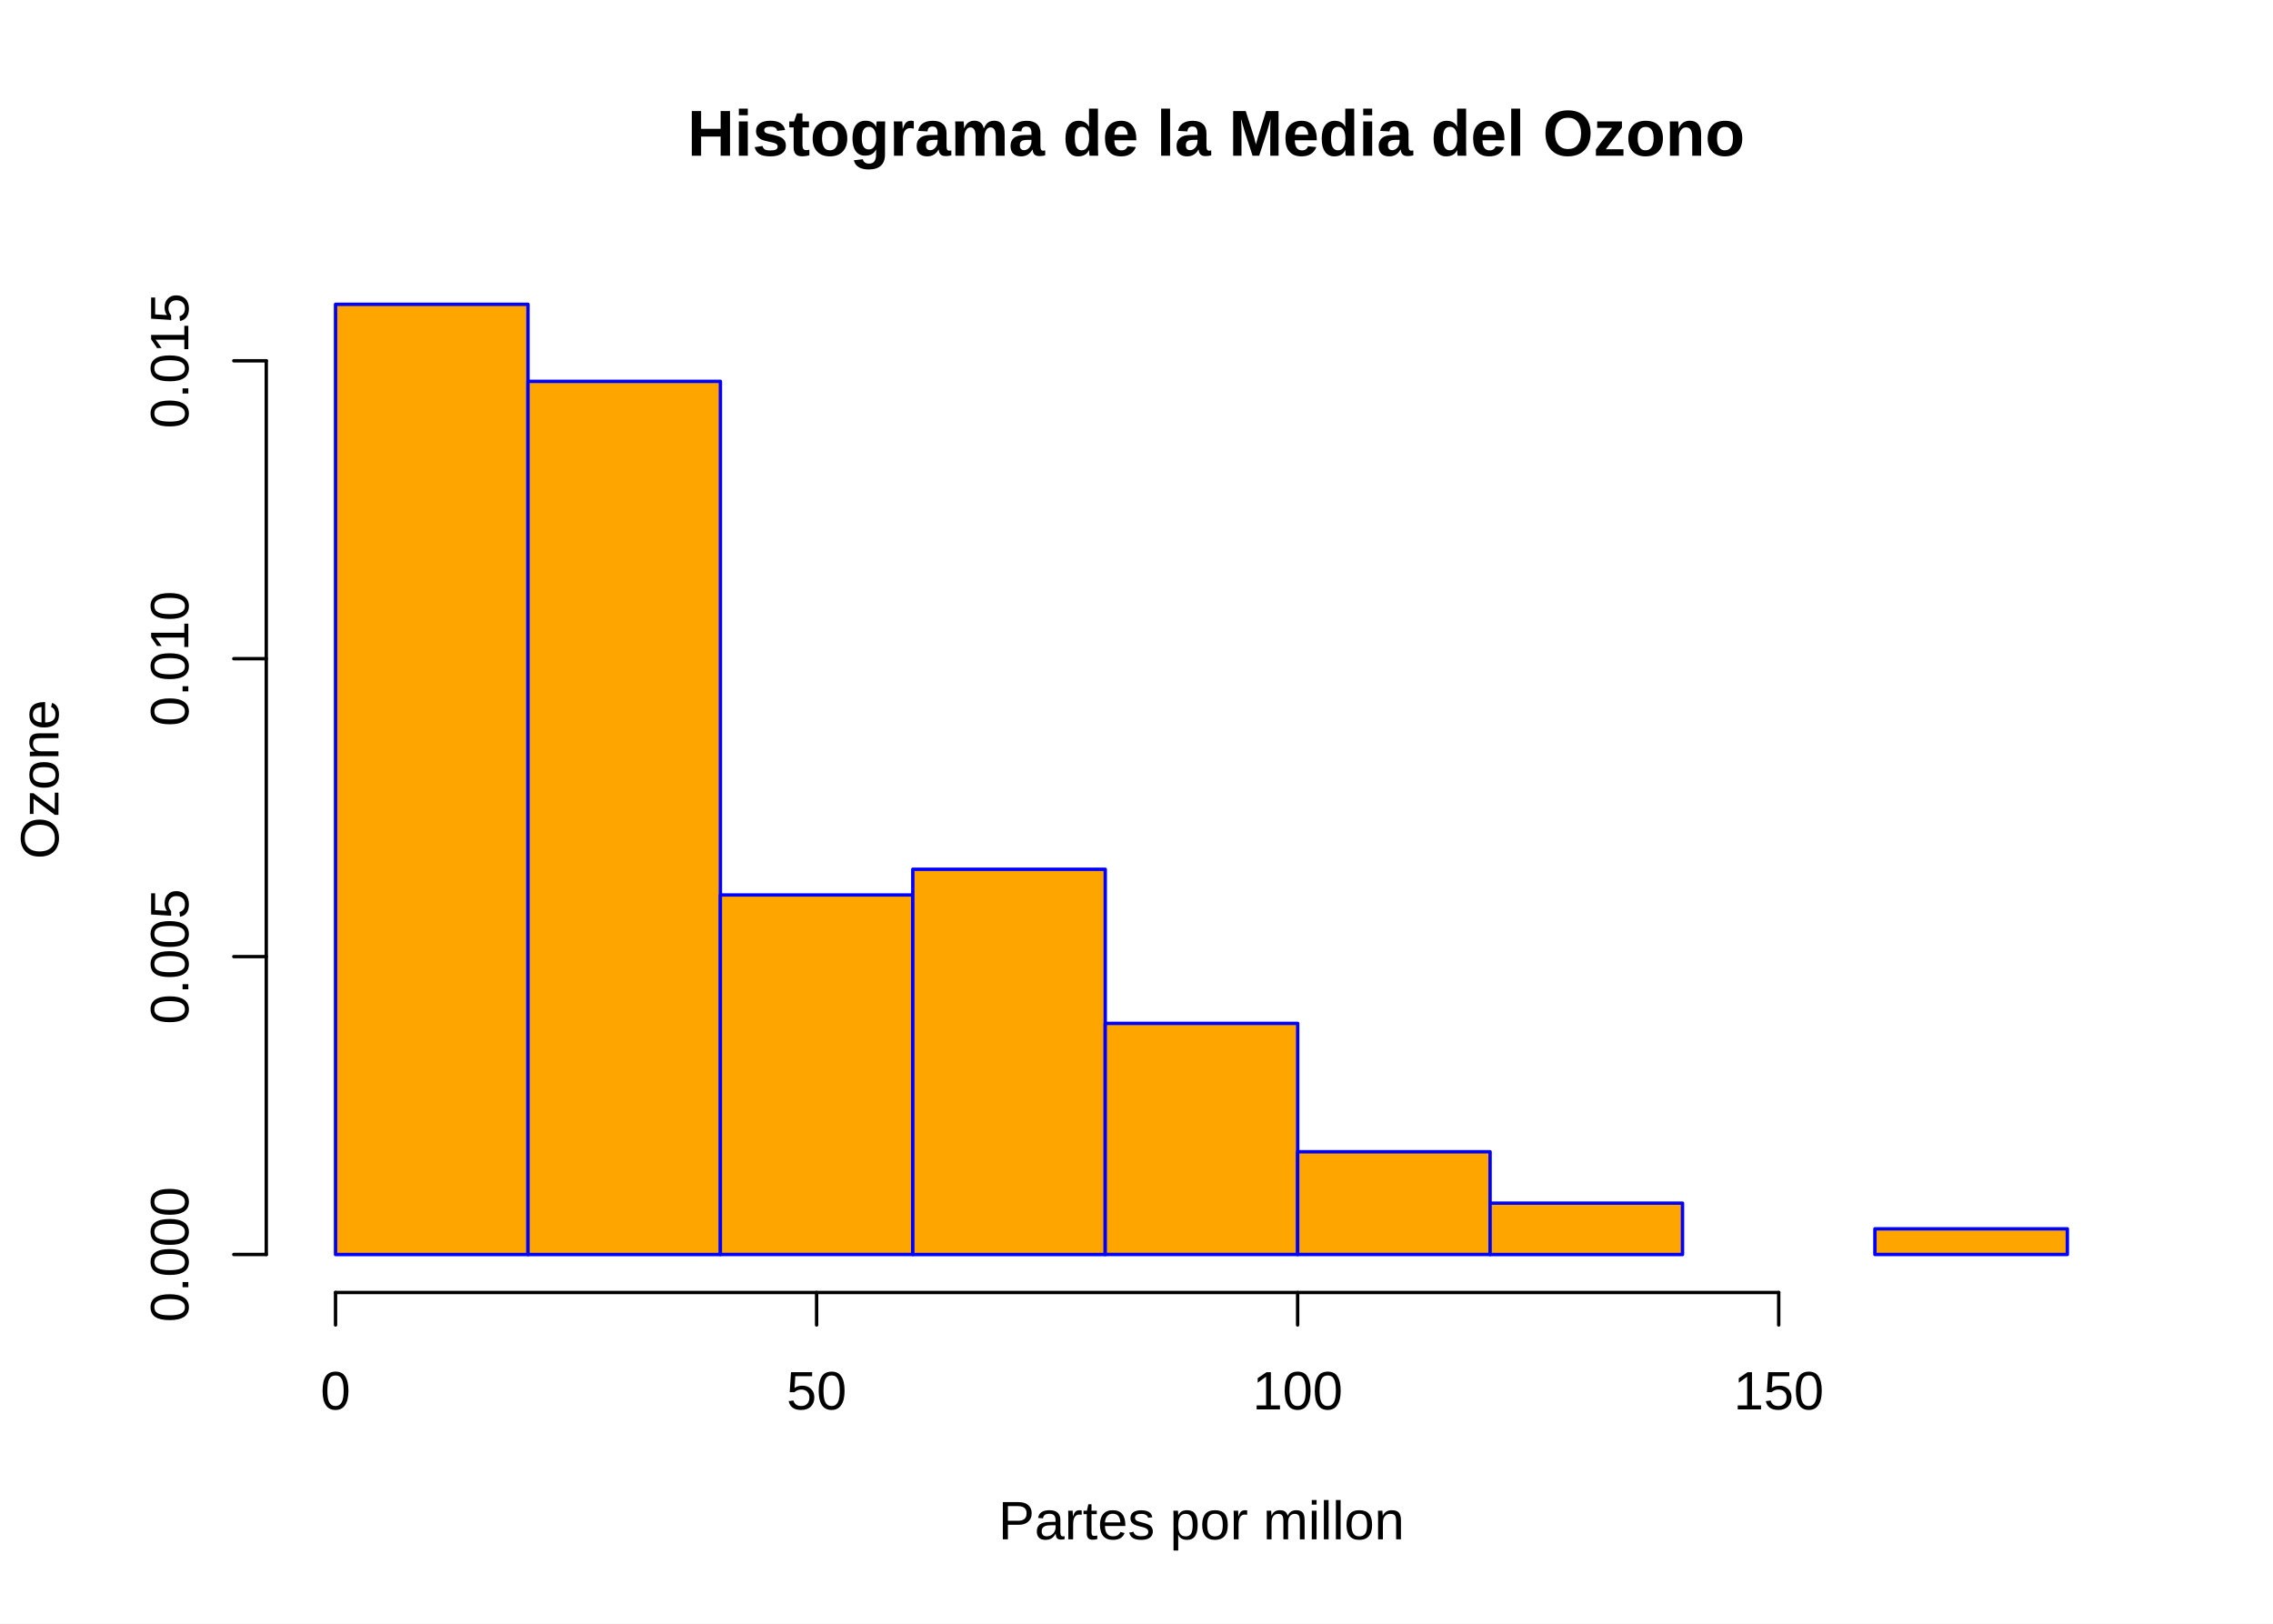
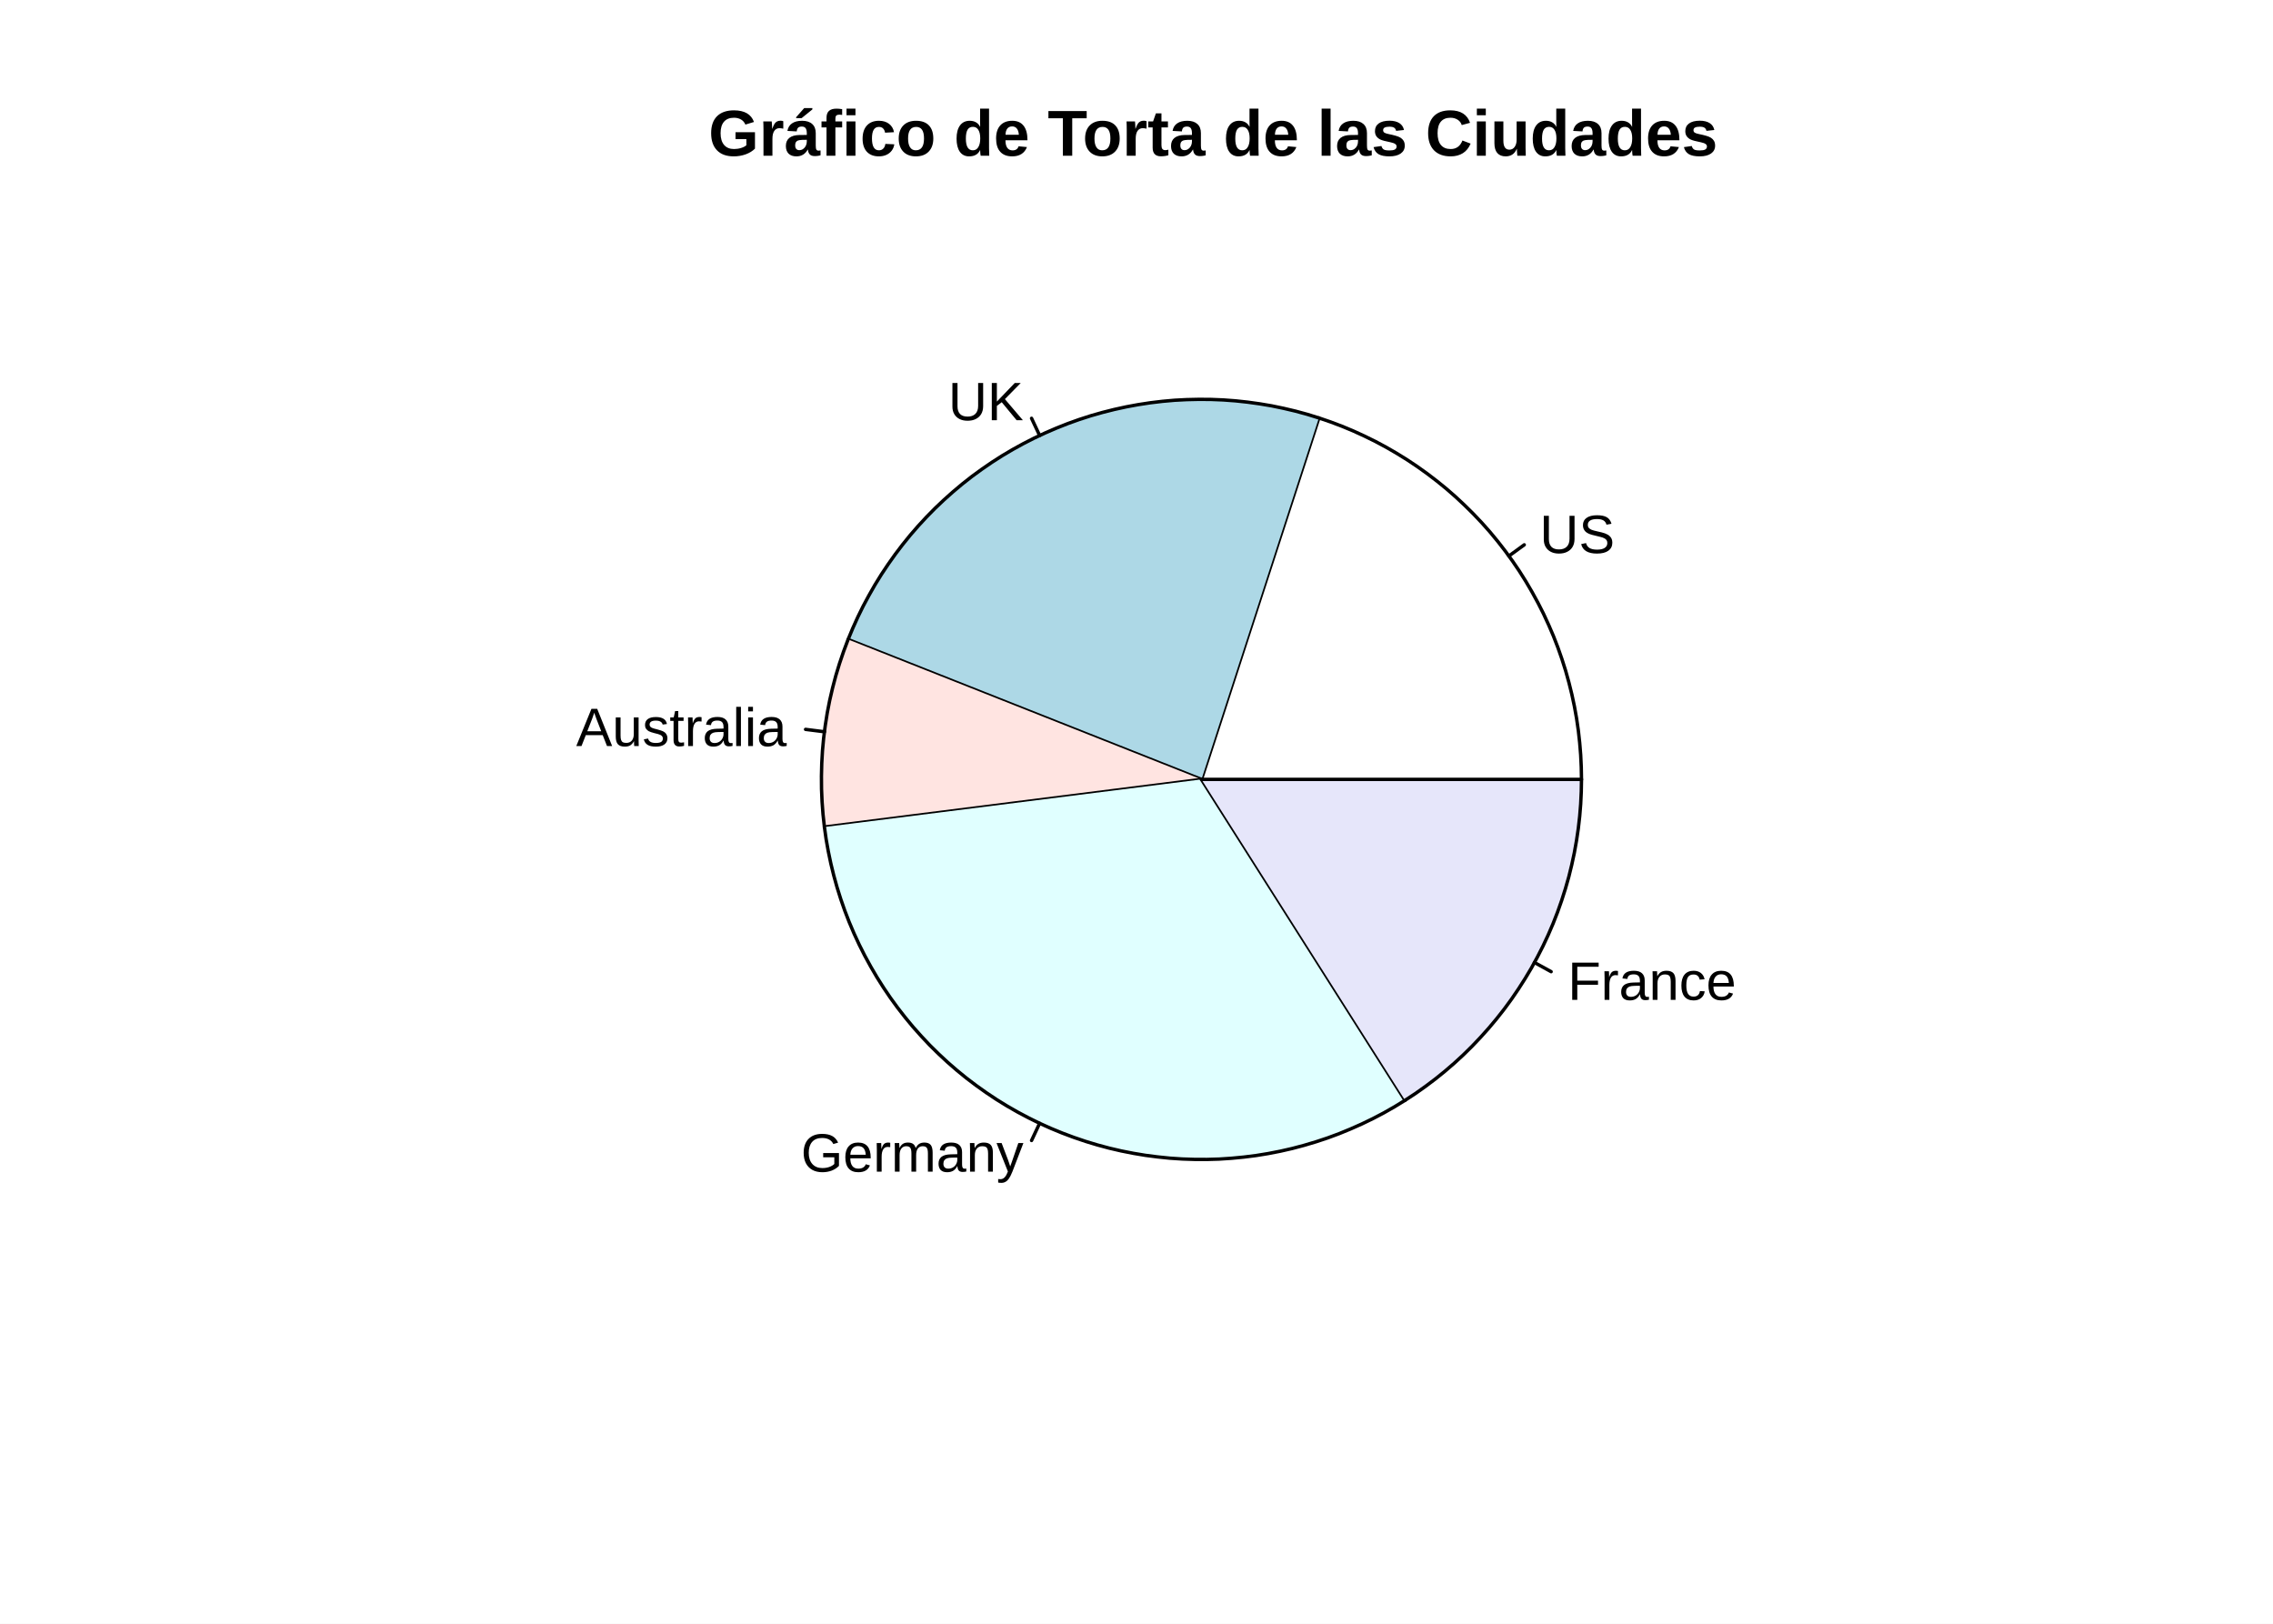
<svg xmlns="http://www.w3.org/2000/svg" viewBox="0 0 504.00 360.00">
  <defs>
    <style type="text/css">
    line, polyline, path, rect, circle {
      fill: none;
      stroke: #000000;
      stroke-linecap: round;
      stroke-linejoin: round;
      stroke-miterlimit: 10.00;
    }
  </style>
  </defs>
  <rect width="100%" height="100%" style="stroke: none; fill: #FFFFFF;" />
-   <text x="152.43" y="34.53" style="font-size: 14.40px; font-weight: bold; font-family: Arial;" textLength="227.93px" lengthAdjust="spacingAndGlyphs">Histograma de la Media del Ozono</text>
-   <text x="221.38" y="341.28" style="font-size: 12.00px; font-family: Arial;" textLength="90.04px" lengthAdjust="spacingAndGlyphs">Partes por millon</text>
-   <text transform="translate(12.96,190.48) rotate(-90)" style="font-size: 12.00px; font-family: Arial;" textLength="35.36px" lengthAdjust="spacingAndGlyphs">Ozone</text>
-   <line x1="74.40" y1="286.56" x2="394.40" y2="286.56" style="stroke-width: 0.75;" />
-   <line x1="74.40" y1="286.56" x2="74.40" y2="293.76" style="stroke-width: 0.75;" />
-   <line x1="181.07" y1="286.56" x2="181.07" y2="293.76" style="stroke-width: 0.75;" />
-   <line x1="287.73" y1="286.56" x2="287.73" y2="293.76" style="stroke-width: 0.75;" />
-   <line x1="394.40" y1="286.56" x2="394.40" y2="293.76" style="stroke-width: 0.75;" />
-   <text x="71.06" y="312.48" style="font-size: 12.00px; font-family: Arial;" textLength="6.67px" lengthAdjust="spacingAndGlyphs">0</text>
-   <text x="174.39" y="312.48" style="font-size: 12.00px; font-family: Arial;" textLength="13.35px" lengthAdjust="spacingAndGlyphs">50</text>
-   <text x="277.72" y="312.48" style="font-size: 12.00px; font-family: Arial;" textLength="20.02px" lengthAdjust="spacingAndGlyphs">100</text>
-   <text x="384.39" y="312.48" style="font-size: 12.00px; font-family: Arial;" textLength="20.02px" lengthAdjust="spacingAndGlyphs">150</text>
-   <line x1="59.04" y1="278.13" x2="59.04" y2="79.99" style="stroke-width: 0.75;" />
-   <line x1="59.04" y1="278.13" x2="51.84" y2="278.13" style="stroke-width: 0.75;" />
-   <line x1="59.04" y1="212.09" x2="51.84" y2="212.09" style="stroke-width: 0.75;" />
-   <line x1="59.04" y1="146.04" x2="51.84" y2="146.04" style="stroke-width: 0.75;" />
-   <line x1="59.04" y1="79.99" x2="51.84" y2="79.99" style="stroke-width: 0.75;" />
-   <text transform="translate(41.76,293.15) rotate(-90)" style="font-size: 12.00px; font-family: Arial;" textLength="30.03px" lengthAdjust="spacingAndGlyphs">0.000</text>
-   <text transform="translate(41.76,227.10) rotate(-90)" style="font-size: 12.00px; font-family: Arial;" textLength="30.03px" lengthAdjust="spacingAndGlyphs">0.005</text>
-   <text transform="translate(41.76,161.05) rotate(-90)" style="font-size: 12.00px; font-family: Arial;" textLength="30.03px" lengthAdjust="spacingAndGlyphs">0.010</text>
-   <text transform="translate(41.76,95.01) rotate(-90)" style="font-size: 12.00px; font-family: Arial;" textLength="30.03px" lengthAdjust="spacingAndGlyphs">0.015</text>
  <defs>
    <clipPath id="cpNTkuMDR8NDczLjc2fDI4Ni41Nnw1OS4wNA==">
      <rect x="59.04" y="59.04" width="414.72" height="227.52" />
    </clipPath>
  </defs>
-   <rect x="74.40" y="67.47" width="42.67" height="210.67" style="stroke-width: 0.75; stroke: #0000FF; fill: #FFA500;" clip-path="url(#cpNTkuMDR8NDczLjc2fDI4Ni41Nnw1OS4wNA==)" />
-   <rect x="117.07" y="84.55" width="42.67" height="193.59" style="stroke-width: 0.75; stroke: #0000FF; fill: #FFA500;" clip-path="url(#cpNTkuMDR8NDczLjc2fDI4Ni41Nnw1OS4wNA==)" />
-   <rect x="159.73" y="198.42" width="42.67" height="79.71" style="stroke-width: 0.75; stroke: #0000FF; fill: #FFA500;" clip-path="url(#cpNTkuMDR8NDczLjc2fDI4Ni41Nnw1OS4wNA==)" />
-   <rect x="202.40" y="192.73" width="42.67" height="85.41" style="stroke-width: 0.75; stroke: #0000FF; fill: #FFA500;" clip-path="url(#cpNTkuMDR8NDczLjc2fDI4Ni41Nnw1OS4wNA==)" />
-   <rect x="245.07" y="226.89" width="42.67" height="51.24" style="stroke-width: 0.75; stroke: #0000FF; fill: #FFA500;" clip-path="url(#cpNTkuMDR8NDczLjc2fDI4Ni41Nnw1OS4wNA==)" />
-   <rect x="287.73" y="255.36" width="42.67" height="22.77" style="stroke-width: 0.75; stroke: #0000FF; fill: #FFA500;" clip-path="url(#cpNTkuMDR8NDczLjc2fDI4Ni41Nnw1OS4wNA==)" />
-   <rect x="330.40" y="266.75" width="42.67" height="11.39" style="stroke-width: 0.75; stroke: #0000FF; fill: #FFA500;" clip-path="url(#cpNTkuMDR8NDczLjc2fDI4Ni41Nnw1OS4wNA==)" />
-   <rect x="373.07" y="278.13" width="42.67" height="0.00" style="stroke-width: 0.75; stroke: #0000FF; fill: #FFA500;" clip-path="url(#cpNTkuMDR8NDczLjc2fDI4Ni41Nnw1OS4wNA==)" />
-   <rect x="415.73" y="272.44" width="42.67" height="5.69" style="stroke-width: 0.75; stroke: #0000FF; fill: #FFA500;" clip-path="url(#cpNTkuMDR8NDczLjc2fDI4Ni41Nnw1OS4wNA==)" />
+   <polyline points="350.67,172.80 350.62,170.09 350.49,167.37 350.27,164.67 349.97,161.97 349.58,159.28 349.10,156.61 348.53,153.95 347.88,151.32 347.15,148.70 346.33,146.12 345.43,143.55 344.45,141.02 343.38,138.53 342.24,136.06 341.01,133.64 339.71,131.26 338.34,128.92 336.89,126.62 335.36,124.37 333.77,122.18 332.10,120.03 330.37,117.94 328.57,115.91 326.70,113.94 324.77,112.03 322.79,110.18 320.74,108.39 318.64,106.68 316.48,105.03 314.27,103.45 312.01,101.94 309.70,100.51 307.35,99.15 304.96,97.87 302.52,96.67 300.05,95.54 297.55,94.50 295.01,93.54 292.44,92.66 266.40,172.80 " style="stroke-width: 0.75; fill: #FFFFFF;" clip-path="url(#cpNTkuMDR8NDczLjc2fDI4Ni41Nnw1OS4wNA==)" />
+   <polyline points="334.57,123.27 337.98,120.79 " style="stroke-width: 0.75;" clip-path="url(#cpNTkuMDR8NDczLjc2fDI4Ni41Nnw1OS4wNA==)" />
+   <defs>
+     <clipPath id="cpMHw1MDR8MzYwfDA=">
+       <rect x="0.00" y="0.00" width="504.00" height="360.00" />
+     </clipPath>
+   </defs>
+   <g clip-path="url(#cpMHw1MDR8MzYwfDA=)">
+     <text x="341.39" y="122.61" style="font-size: 12.00px; font-family: Arial;" textLength="16.67px" lengthAdjust="spacingAndGlyphs">US</text>
+   </g>
+   <defs>
+     <clipPath id="cpNTkuMDR8NDczLjc2fDI4Ni41Nnw1OS4wNA==">
+       <rect x="59.04" y="59.04" width="414.72" height="227.52" />
+     </clipPath>
+   </defs>
+   <polyline points="292.44,92.66 289.86,91.86 287.25,91.15 284.62,90.53 281.97,89.98 279.30,89.53 276.63,89.16 273.94,88.87 271.24,88.67 268.54,88.56 265.84,88.54 263.13,88.60 260.43,88.74 257.74,88.98 255.06,89.30 252.38,89.71 249.73,90.20 247.08,90.78 244.46,91.44 241.86,92.18 239.29,93.01 236.75,93.92 234.23,94.92 231.75,95.99 229.30,97.14 226.89,98.37 224.53,99.67 222.20,101.05 219.92,102.51 217.69,104.04 215.51,105.63 213.38,107.30 211.31,109.04 209.29,110.84 207.33,112.70 205.44,114.62 203.60,116.61 201.83,118.65 200.13,120.75 198.49,122.91 196.93,125.11 195.43,127.36 194.01,129.66 192.67,132.01 191.39,134.39 190.20,136.82 189.09,139.28 188.05,141.78 266.40,172.80 " style="stroke-width: 0.75; fill: #ADD8E6;" clip-path="url(#cpNTkuMDR8NDczLjc2fDI4Ni41Nnw1OS4wNA==)" />
+   <polyline points="230.52,96.55 228.73,92.74 " style="stroke-width: 0.75;" clip-path="url(#cpNTkuMDR8NDczLjc2fDI4Ni41Nnw1OS4wNA==)" />
+   <defs>
+     <clipPath id="cpMHw1MDR8MzYwfDA=">
+       <rect x="0.00" y="0.00" width="504.00" height="360.00" />
+     </clipPath>
+   </defs>
+   <g clip-path="url(#cpMHw1MDR8MzYwfDA=)">
+     <text x="210.26" y="93.16" style="font-size: 12.00px; font-family: Arial;" textLength="16.67px" lengthAdjust="spacingAndGlyphs">UK</text>
+   </g>
+   <defs>
+     <clipPath id="cpNTkuMDR8NDczLjc2fDI4Ni41Nnw1OS4wNA==">
+       <rect x="59.04" y="59.04" width="414.72" height="227.52" />
+     </clipPath>
+   </defs>
+   <polyline points="188.05,141.78 187.06,144.42 186.15,147.10 185.33,149.80 184.61,152.53 183.97,155.28 183.43,158.05 182.99,160.84 182.63,163.64 182.37,166.45 182.21,169.27 182.14,172.09 182.16,174.92 182.28,177.74 182.49,180.55 182.80,183.36 266.40,172.80 " style="stroke-width: 0.75; fill: #FFE4E1;" clip-path="url(#cpNTkuMDR8NDczLjc2fDI4Ni41Nnw1OS4wNA==)" />
+   <polyline points="182.80,162.24 178.62,161.71 " style="stroke-width: 0.75;" clip-path="url(#cpNTkuMDR8NDczLjc2fDI4Ni41Nnw1OS4wNA==)" />
+   <defs>
+     <clipPath id="cpMHw1MDR8MzYwfDA=">
+       <rect x="0.00" y="0.00" width="504.00" height="360.00" />
+     </clipPath>
+   </defs>
+   <g clip-path="url(#cpMHw1MDR8MzYwfDA=)">
+     <text x="127.75" y="165.41" style="font-size: 12.00px; font-family: Arial;" textLength="46.69px" lengthAdjust="spacingAndGlyphs">Australia</text>
+   </g>
+   <defs>
+     <clipPath id="cpNTkuMDR8NDczLjc2fDI4Ni41Nnw1OS4wNA==">
+       <rect x="59.04" y="59.04" width="414.72" height="227.52" />
+     </clipPath>
+   </defs>
+   <polyline points="182.80,183.36 183.18,186.07 183.66,188.76 184.22,191.43 184.87,194.09 185.60,196.72 186.42,199.33 187.32,201.91 188.30,204.45 189.37,206.97 190.52,209.45 191.75,211.89 193.06,214.29 194.44,216.65 195.90,218.96 197.43,221.22 199.04,223.43 200.72,225.59 202.46,227.69 204.28,229.73 206.15,231.72 208.10,233.64 210.10,235.50 212.16,237.29 214.28,239.02 216.46,240.67 218.68,242.25 220.96,243.77 223.28,245.20 225.65,246.56 228.07,247.84 230.52,249.05 233.01,250.17 235.54,251.21 238.10,252.17 240.69,253.05 243.30,253.84 245.94,254.55 248.60,255.17 251.28,255.70 253.98,256.15 256.69,256.50 259.41,256.78 262.13,256.96 264.86,257.05 267.60,257.06 270.33,256.98 273.05,256.80 275.77,256.54 278.48,256.20 281.18,255.76 283.86,255.24 286.53,254.63 289.17,253.93 291.79,253.15 294.38,252.29 296.94,251.34 299.47,250.30 301.97,249.19 304.43,248.00 306.85,246.73 309.22,245.38 311.55,243.95 266.40,172.80 " style="stroke-width: 0.75; fill: #E0FFFF;" clip-path="url(#cpNTkuMDR8NDczLjc2fDI4Ni41Nnw1OS4wNA==)" />
+   <polyline points="230.52,249.05 228.73,252.86 " style="stroke-width: 0.75;" clip-path="url(#cpNTkuMDR8NDczLjc2fDI4Ni41Nnw1OS4wNA==)" />
+   <defs>
+     <clipPath id="cpMHw1MDR8MzYwfDA=">
+       <rect x="0.00" y="0.00" width="504.00" height="360.00" />
+     </clipPath>
+   </defs>
+   <g clip-path="url(#cpMHw1MDR8MzYwfDA=)">
+     <text x="177.59" y="259.77" style="font-size: 12.00px; font-family: Arial;" textLength="49.35px" lengthAdjust="spacingAndGlyphs">Germany</text>
+   </g>
+   <defs>
+     <clipPath id="cpNTkuMDR8NDczLjc2fDI4Ni41Nnw1OS4wNA==">
+       <rect x="59.04" y="59.04" width="414.72" height="227.52" />
+     </clipPath>
+   </defs>
+   <polyline points="311.55,243.95 313.84,242.45 316.07,240.87 318.25,239.23 320.38,237.51 322.45,235.73 324.46,233.88 326.41,231.96 328.29,229.98 330.11,227.95 331.87,225.85 333.56,223.70 335.17,221.50 336.71,219.24 338.18,216.94 339.58,214.59 340.89,212.19 342.13,209.76 343.29,207.28 344.37,204.77 345.36,202.23 346.27,199.65 347.10,197.05 347.85,194.42 348.50,191.77 349.08,189.09 349.56,186.40 349.96,183.70 350.27,180.99 350.49,178.26 350.62,175.53 350.67,172.80 266.40,172.80 " style="stroke-width: 0.75; fill: #E6E6FA;" clip-path="url(#cpNTkuMDR8NDczLjc2fDI4Ni41Nnw1OS4wNA==)" />
+   <polyline points="340.24,213.40 343.94,215.43 " style="stroke-width: 0.75;" clip-path="url(#cpNTkuMDR8NDczLjc2fDI4Ni41Nnw1OS4wNA==)" />
+   <defs>
+     <clipPath id="cpMHw1MDR8MzYwfDA=">
+       <rect x="0.00" y="0.00" width="504.00" height="360.00" />
+     </clipPath>
+   </defs>
+   <g clip-path="url(#cpMHw1MDR8MzYwfDA=)">
+     <text x="347.63" y="221.68" style="font-size: 12.00px; font-family: Arial;" textLength="37.35px" lengthAdjust="spacingAndGlyphs">France</text>
+   </g>
+   <g clip-path="url(#cpMHw1MDR8MzYwfDA=)">
+     <text x="157.09" y="34.53" style="font-size: 14.40px; font-weight: bold; font-family: Arial;" textLength="218.61px" lengthAdjust="spacingAndGlyphs">Gráfico de Torta de las Ciudades</text>
+   </g>
</svg>
